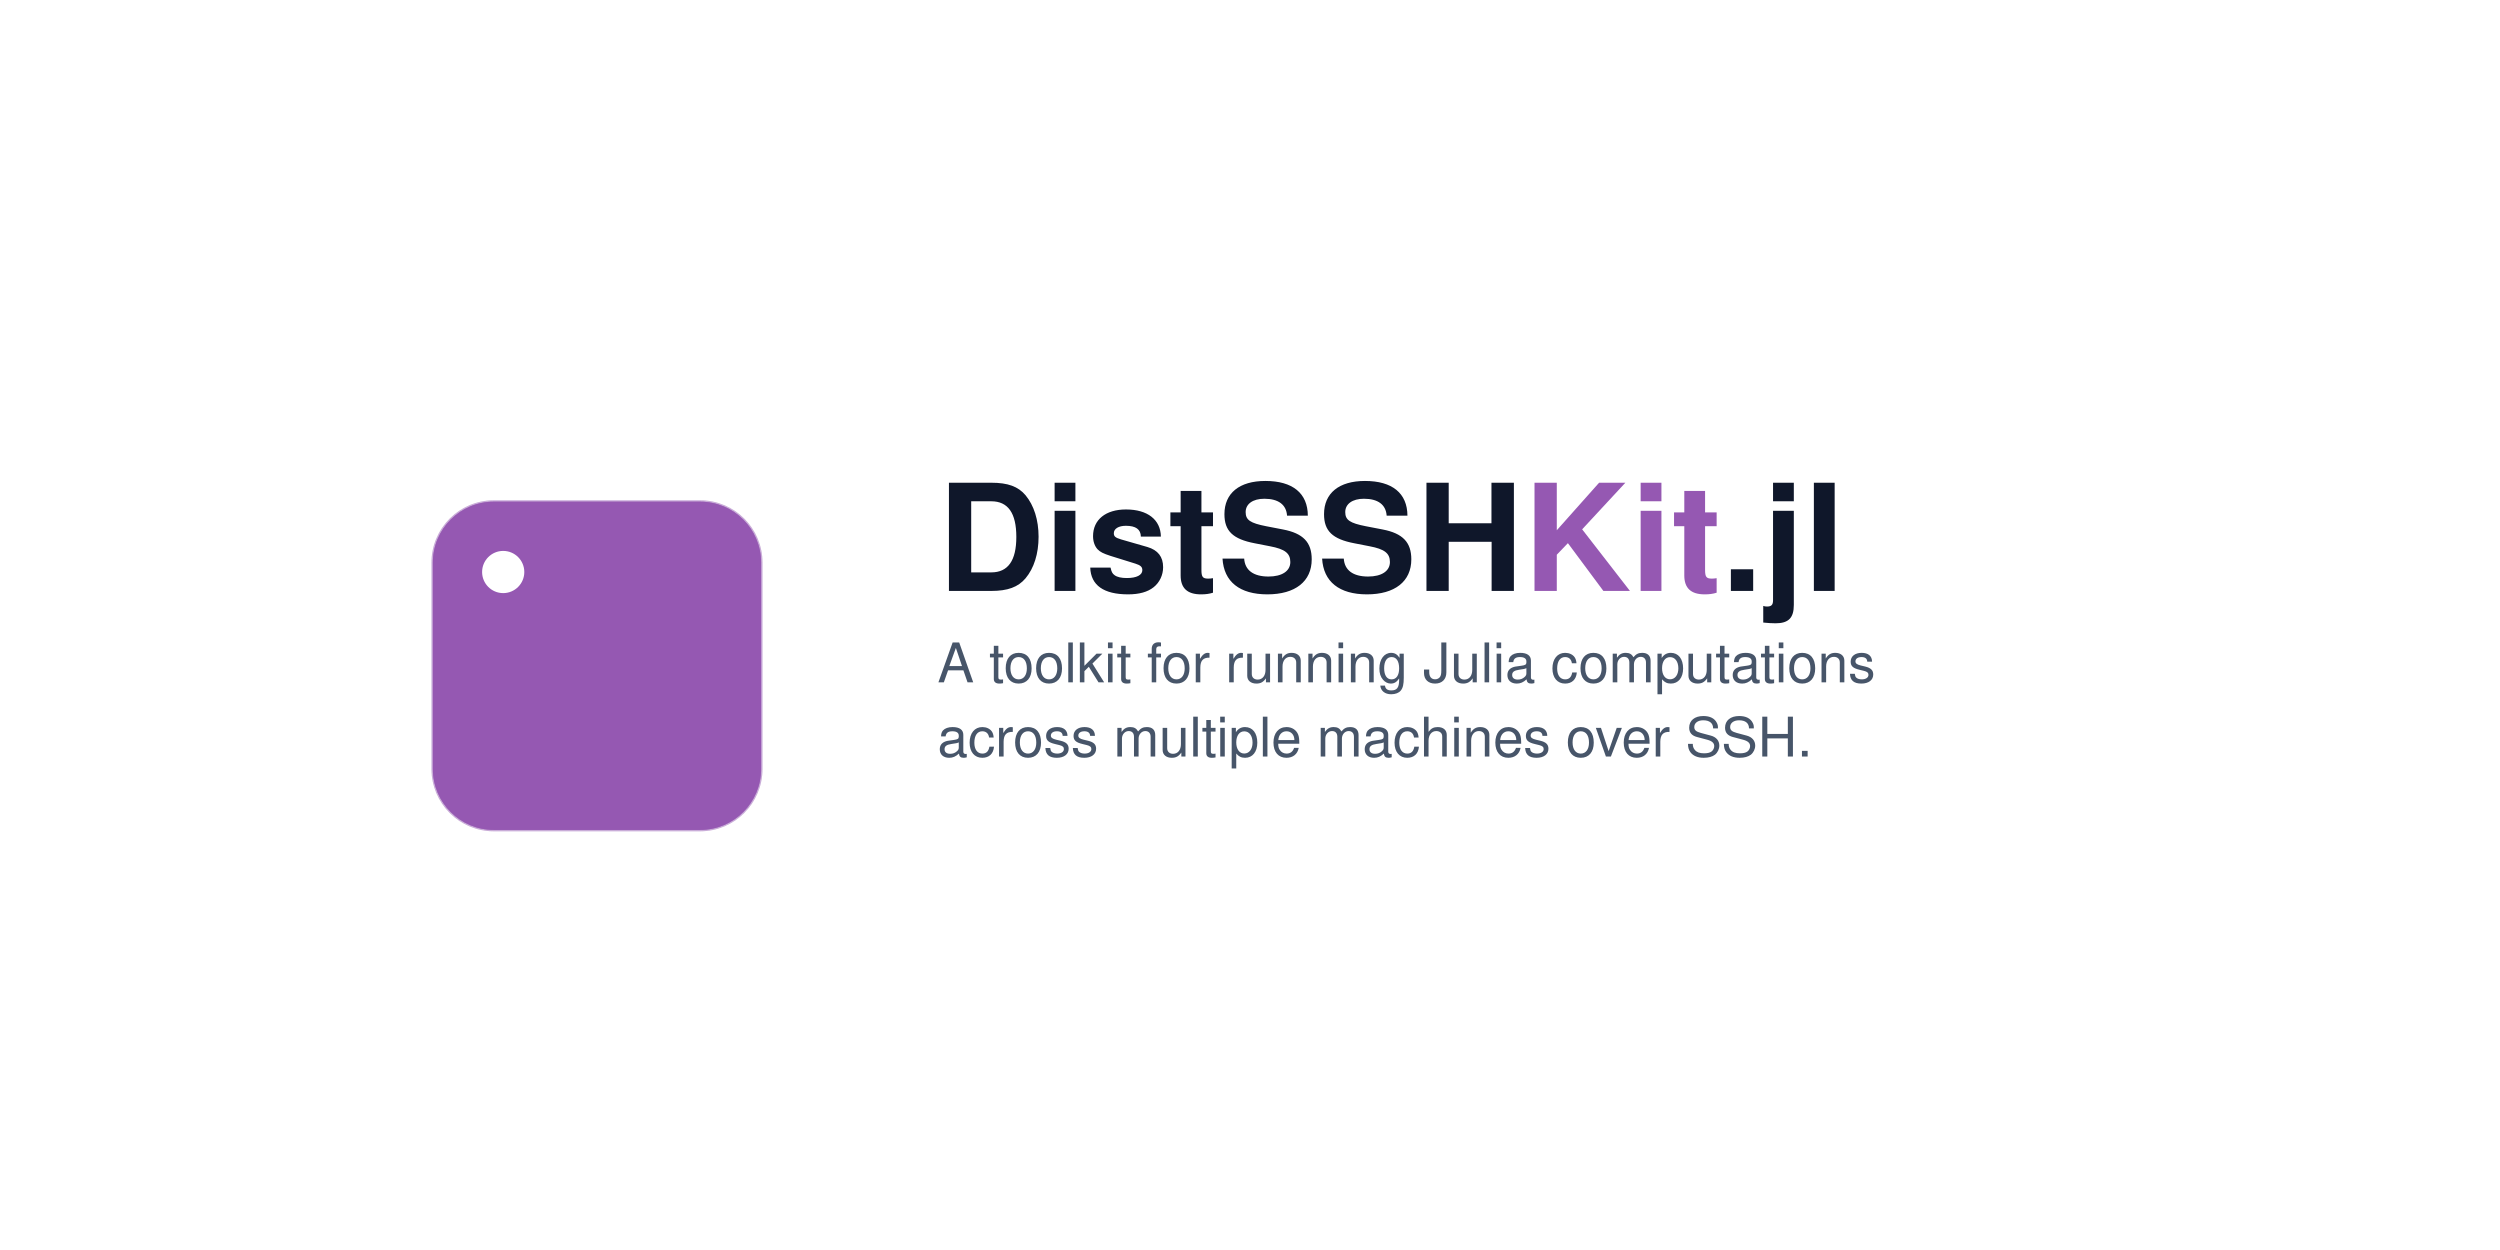
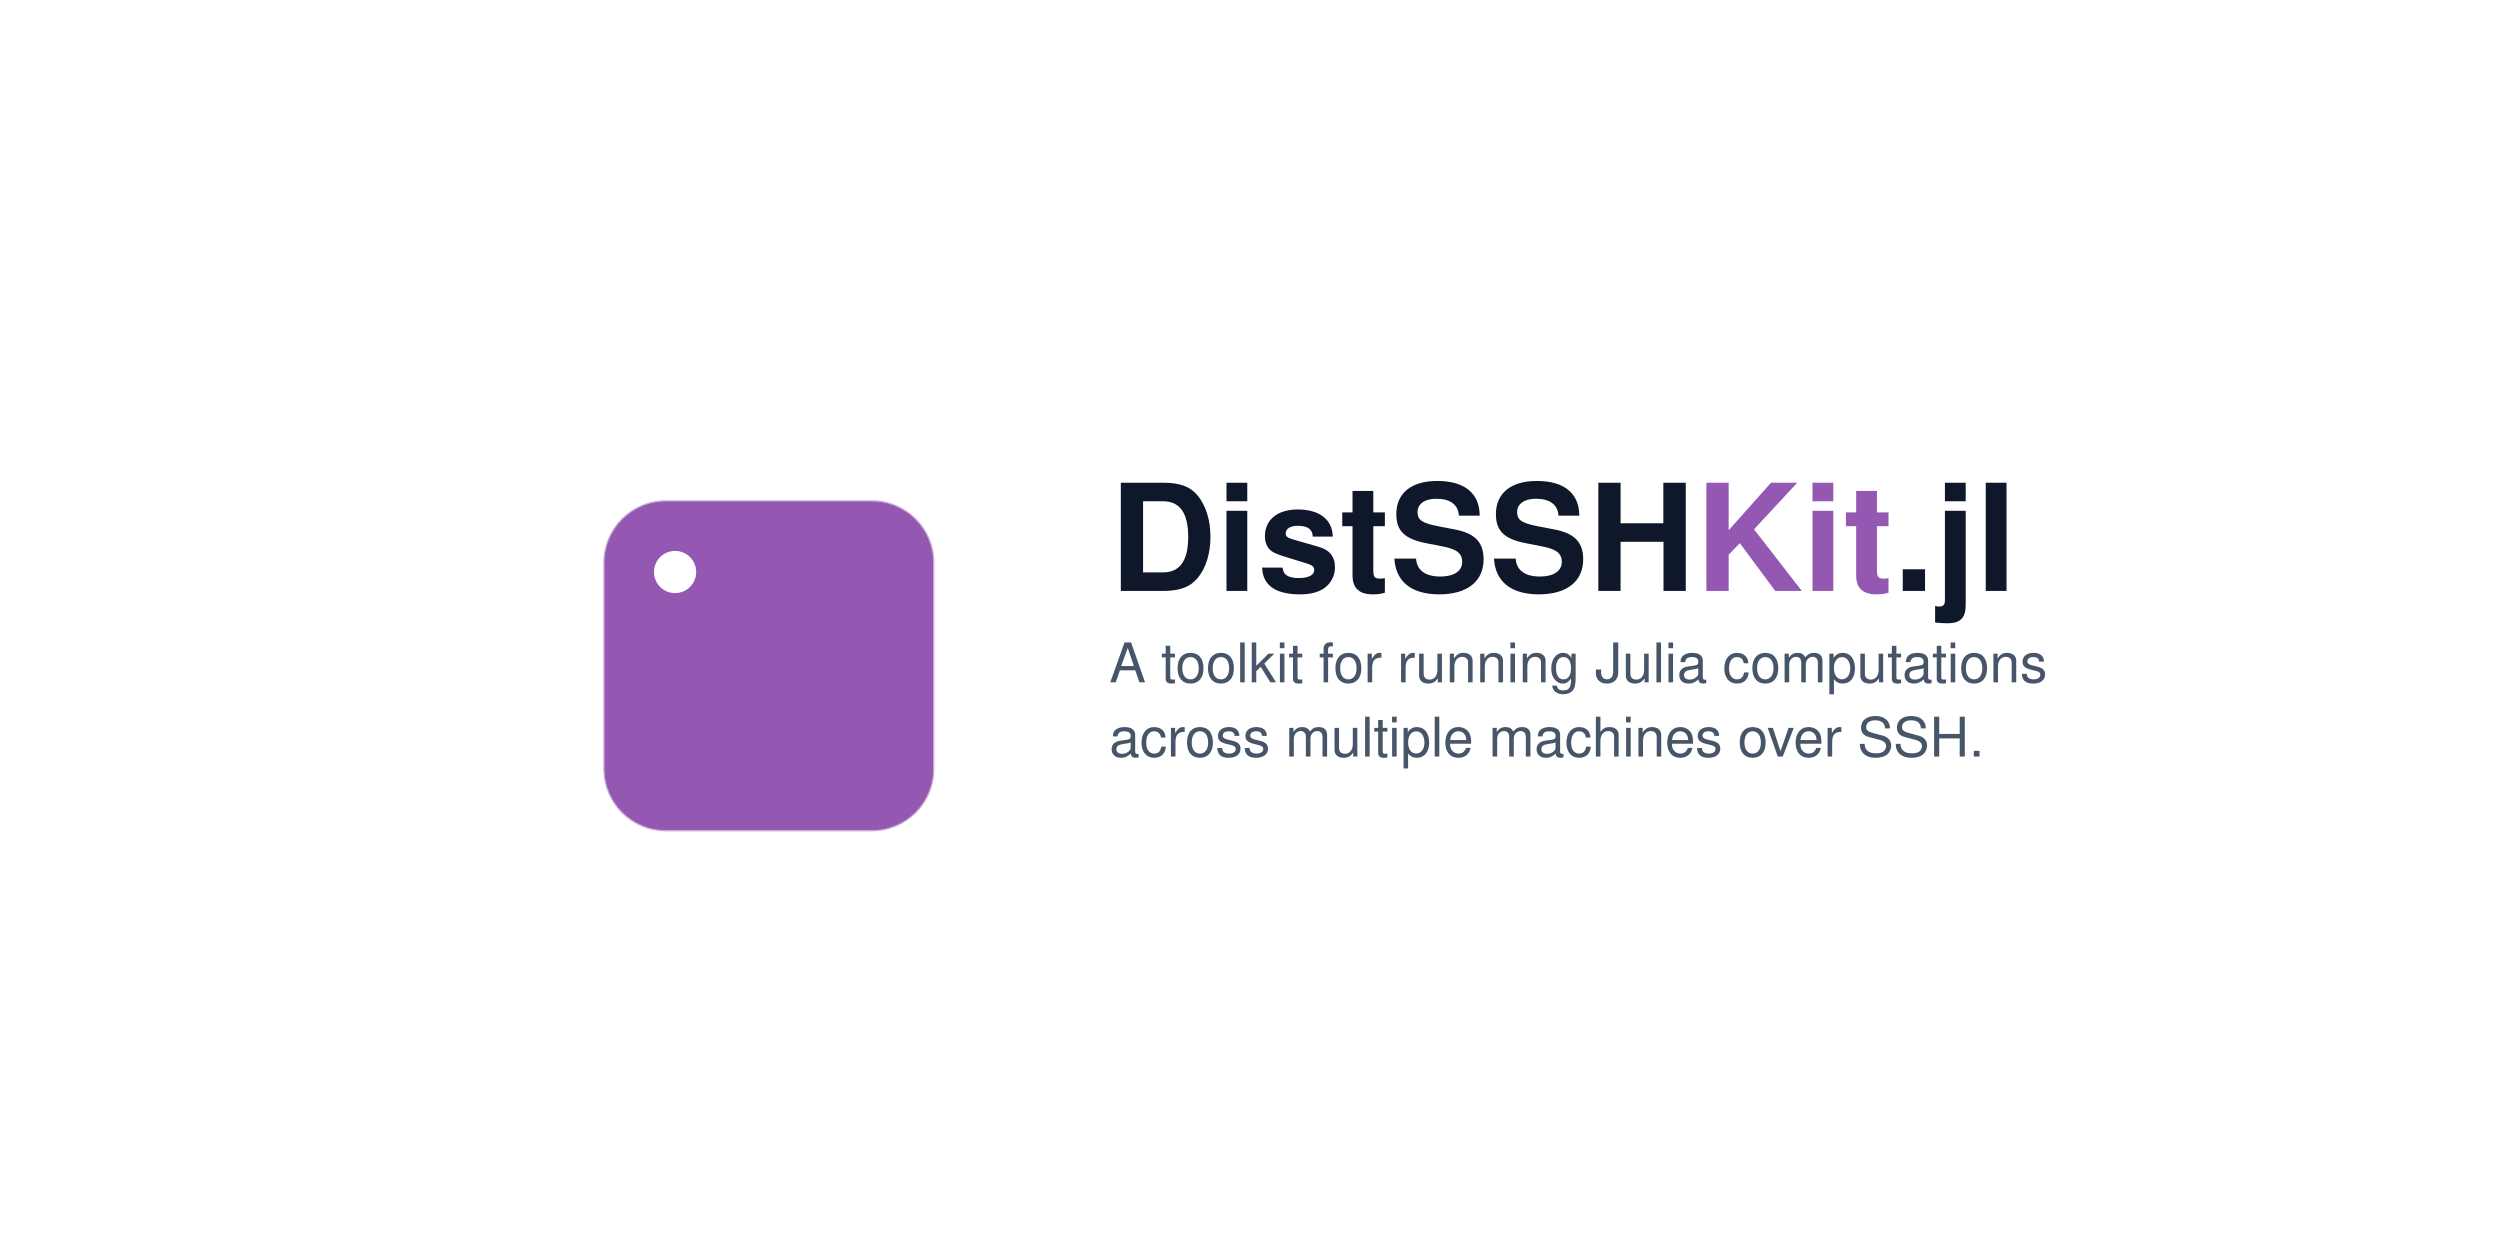
<svg xmlns="http://www.w3.org/2000/svg" width="1280" height="640" viewBox="0 0 1280 640">
  <rect width="1280" height="640" fill="#ffffff" />
-   <svg x="100" y="150" width="340" height="340" viewBox="0 0 128 128">
+   <svg x="188" y="150" width="340" height="340" viewBox="0 0 128 128">
    <g transform="translate(45.79 40.23) scale(0.9038)">
      <g>
        <animateTransform attributeName="transform" type="rotate" dur="7.8s" repeatCount="1" fill="freeze" values="0 0 70;0 0 70;-15 0 70;-15 0 70;0 0 70;0 0 70;0 0 70;-15 0 70;-15 0 70" keyTimes="0;0.067;0.187;0.507;0.627;0.667;0.733;0.853;1" calcMode="spline" keySplines="0 0 1 1;.65 0 .25 1;0 0 1 1;.65 0 .25 1;0 0 1 1;0 0 1 1;.65 0 .25 1;0 0 1 1" />
        <rect x="0" y="0" width="70" height="70" rx="13" fill="#9558b2" fill-opacity="0.27" stroke="#9558b2" stroke-opacity="0.2" stroke-width="0.6" />
        <circle cx="15" cy="15" r="4.5" fill="#9558b2" opacity="0.18">
          <animate attributeName="opacity" dur="7.8s" repeatCount="1" fill="freeze" values="0.18;0.18;1;1;0.18;0.18;0.18;1" keyTimes="0;0.293;0.333;0.467;0.507;0.667;0.96;1" />
        </circle>
      </g>
      <g>
        <animateTransform attributeName="transform" type="rotate" dur="7.8s" repeatCount="1" fill="freeze" values="0 0 70;0 0 70;-30 0 70;-30 0 70;0 0 70;0 0 70;0 0 70;-30 0 70;-30 0 70" keyTimes="0;0.067;0.187;0.507;0.627;0.667;0.733;0.853;1" calcMode="spline" keySplines="0 0 1 1;.65 0 .25 1;0 0 1 1;.65 0 .25 1;0 0 1 1;0 0 1 1;.65 0 .25 1;0 0 1 1" />
        <rect x="0" y="0" width="70" height="70" rx="13" fill="#9558b2" fill-opacity="0.27" stroke="#9558b2" stroke-opacity="0.2" stroke-width="0.6" />
        <circle cx="15" cy="15" r="4.5" fill="#9558b2" opacity="0.18">
          <animate attributeName="opacity" dur="7.8s" repeatCount="1" fill="freeze" values="0.18;0.18;1;1;0.18;0.18;0.18;1" keyTimes="0;0.293;0.333;0.467;0.507;0.667;0.96;1" />
        </circle>
      </g>
      <g>
        <animateTransform attributeName="transform" type="rotate" dur="7.8s" repeatCount="1" fill="freeze" values="0 0 70;0 0 70;-45 0 70;-45 0 70;0 0 70;0 0 70;0 0 70;-45 0 70;-45 0 70" keyTimes="0;0.067;0.187;0.507;0.627;0.667;0.733;0.853;1" calcMode="spline" keySplines="0 0 1 1;.65 0 .25 1;0 0 1 1;.65 0 .25 1;0 0 1 1;0 0 1 1;.65 0 .25 1;0 0 1 1" />
        <rect x="0" y="0" width="70" height="70" rx="13" fill="#9558b2" fill-opacity="0.27" stroke="#9558b2" stroke-opacity="0.2" stroke-width="0.6" />
        <circle cx="15" cy="15" r="4.5" fill="#9558b2" opacity="0.18">
          <animate attributeName="opacity" dur="7.8s" repeatCount="1" fill="freeze" values="0.18;0.18;1;1;0.18;0.18;0.18;1" keyTimes="0;0.293;0.333;0.467;0.507;0.667;0.96;1" />
        </circle>
      </g>
      <rect x="0" y="0" width="70" height="70" rx="13" fill="#9558b2" />
      <circle cx="15" cy="15" r="4.5" fill="#ffffff" />
      <circle cx="15" cy="15" r="3" fill="#ffffff" opacity="0">
        <animateMotion dur="7.8s" repeatCount="1" fill="freeze" path="M0 0L-14.75 -2.01" keyPoints="0;0;1;1;0;1;1" keyTimes="0;0.2;0.3;0.667;0.867;0.967;1" calcMode="spline" keySplines="0 0 1 1;.45 0 .2 1;0 0 1 1;0 0 1 1;.45 0 .2 1;0 0 1 1" />
        <animate attributeName="opacity" dur="7.8s" repeatCount="1" fill="freeze" values="0;0;1;1;0;0;0;1;1;0;0" keyTimes="0;0.199;0.2;0.3;0.327;0.667;0.866;0.867;0.967;0.993;1" />
      </circle>
      <circle cx="15" cy="15" r="3" fill="#ffffff" opacity="0">
        <animateMotion dur="7.8s" repeatCount="1" fill="freeze" path="M0 0L-29.51 -0.13" keyPoints="0;0;1;1;0;1;1" keyTimes="0;0.2;0.3;0.667;0.867;0.967;1" calcMode="spline" keySplines="0 0 1 1;.45 0 .2 1;0 0 1 1;0 0 1 1;.45 0 .2 1;0 0 1 1" />
        <animate attributeName="opacity" dur="7.8s" repeatCount="1" fill="freeze" values="0;0;1;1;0;0;0;1;1;0;0" keyTimes="0;0.199;0.2;0.3;0.327;0.667;0.866;0.867;0.967;0.993;1" />
      </circle>
      <circle cx="15" cy="15" r="3" fill="#ffffff" opacity="0">
        <animateMotion dur="7.8s" repeatCount="1" fill="freeze" path="M0 0L-43.28 5.5" keyPoints="0;0;1;1;0;1;1" keyTimes="0;0.2;0.3;0.667;0.867;0.967;1" calcMode="spline" keySplines="0 0 1 1;.45 0 .2 1;0 0 1 1;0 0 1 1;.45 0 .2 1;0 0 1 1" />
        <animate attributeName="opacity" dur="7.8s" repeatCount="1" fill="freeze" values="0;0;1;1;0;0;0;1;1;0;0" keyTimes="0;0.199;0.2;0.3;0.327;0.667;0.866;0.867;0.967;0.993;1" />
      </circle>
    </g>
  </svg>
-   <text x="480" y="276" dominant-baseline="middle" fill="#0f172a" font-family="'Helvetica Neue', Helvetica, Arial, sans-serif" font-size="76" font-weight="800">DistSSH<tspan fill="#9558b2">Kit</tspan>.jl</text>
-   <text x="480" y="340" dominant-baseline="middle" fill="#475569" font-family="'Helvetica Neue', Helvetica, Arial, sans-serif" font-size="28" font-weight="500">A toolkit for running Julia computations</text>
-   <text x="480" y="378" dominant-baseline="middle" fill="#475569" font-family="'Helvetica Neue', Helvetica, Arial, sans-serif" font-size="28" font-weight="500">across multiple machines over SSH.</text>
+   <text x="568" y="276" dominant-baseline="middle" fill="#0f172a" font-family="'Helvetica Neue', Helvetica, Arial, sans-serif" font-size="76" font-weight="800">DistSSH<tspan fill="#9558b2">Kit</tspan>.jl</text>
+   <text x="568" y="340" dominant-baseline="middle" fill="#475569" font-family="'Helvetica Neue', Helvetica, Arial, sans-serif" font-size="28" font-weight="500">A toolkit for running Julia computations</text>
+   <text x="568" y="378" dominant-baseline="middle" fill="#475569" font-family="'Helvetica Neue', Helvetica, Arial, sans-serif" font-size="28" font-weight="500">across multiple machines over SSH.</text>
</svg>
